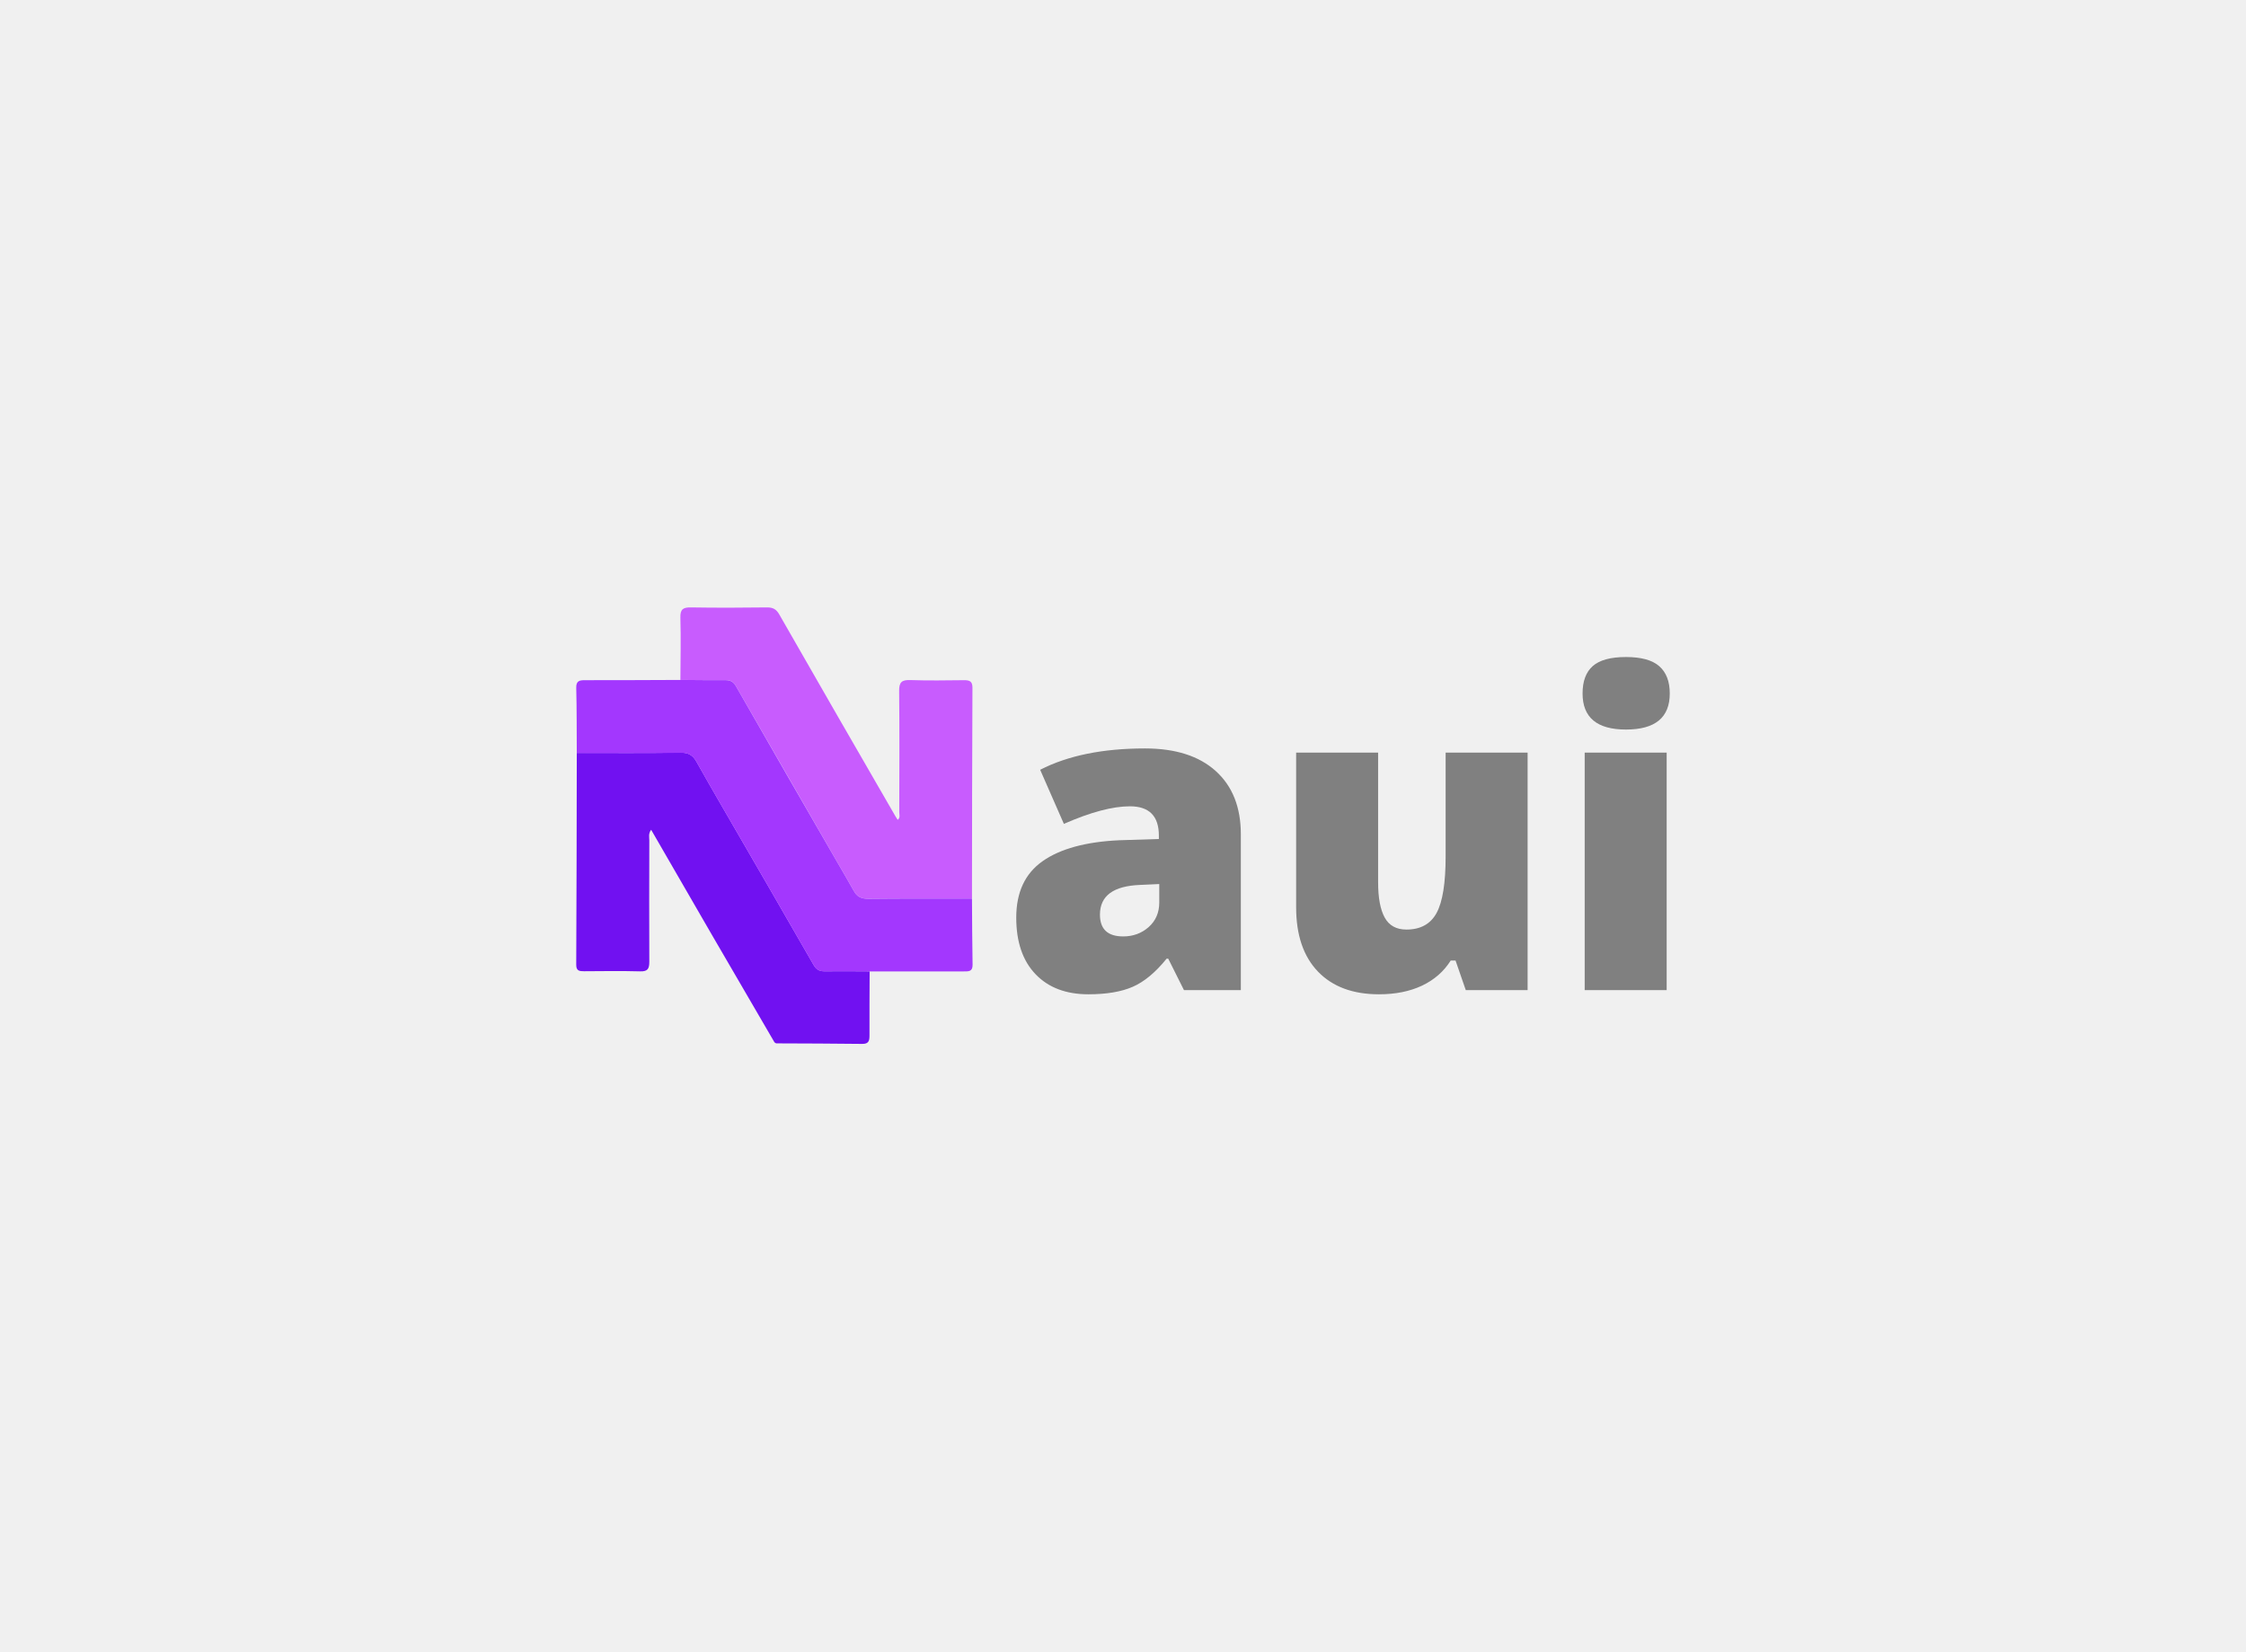
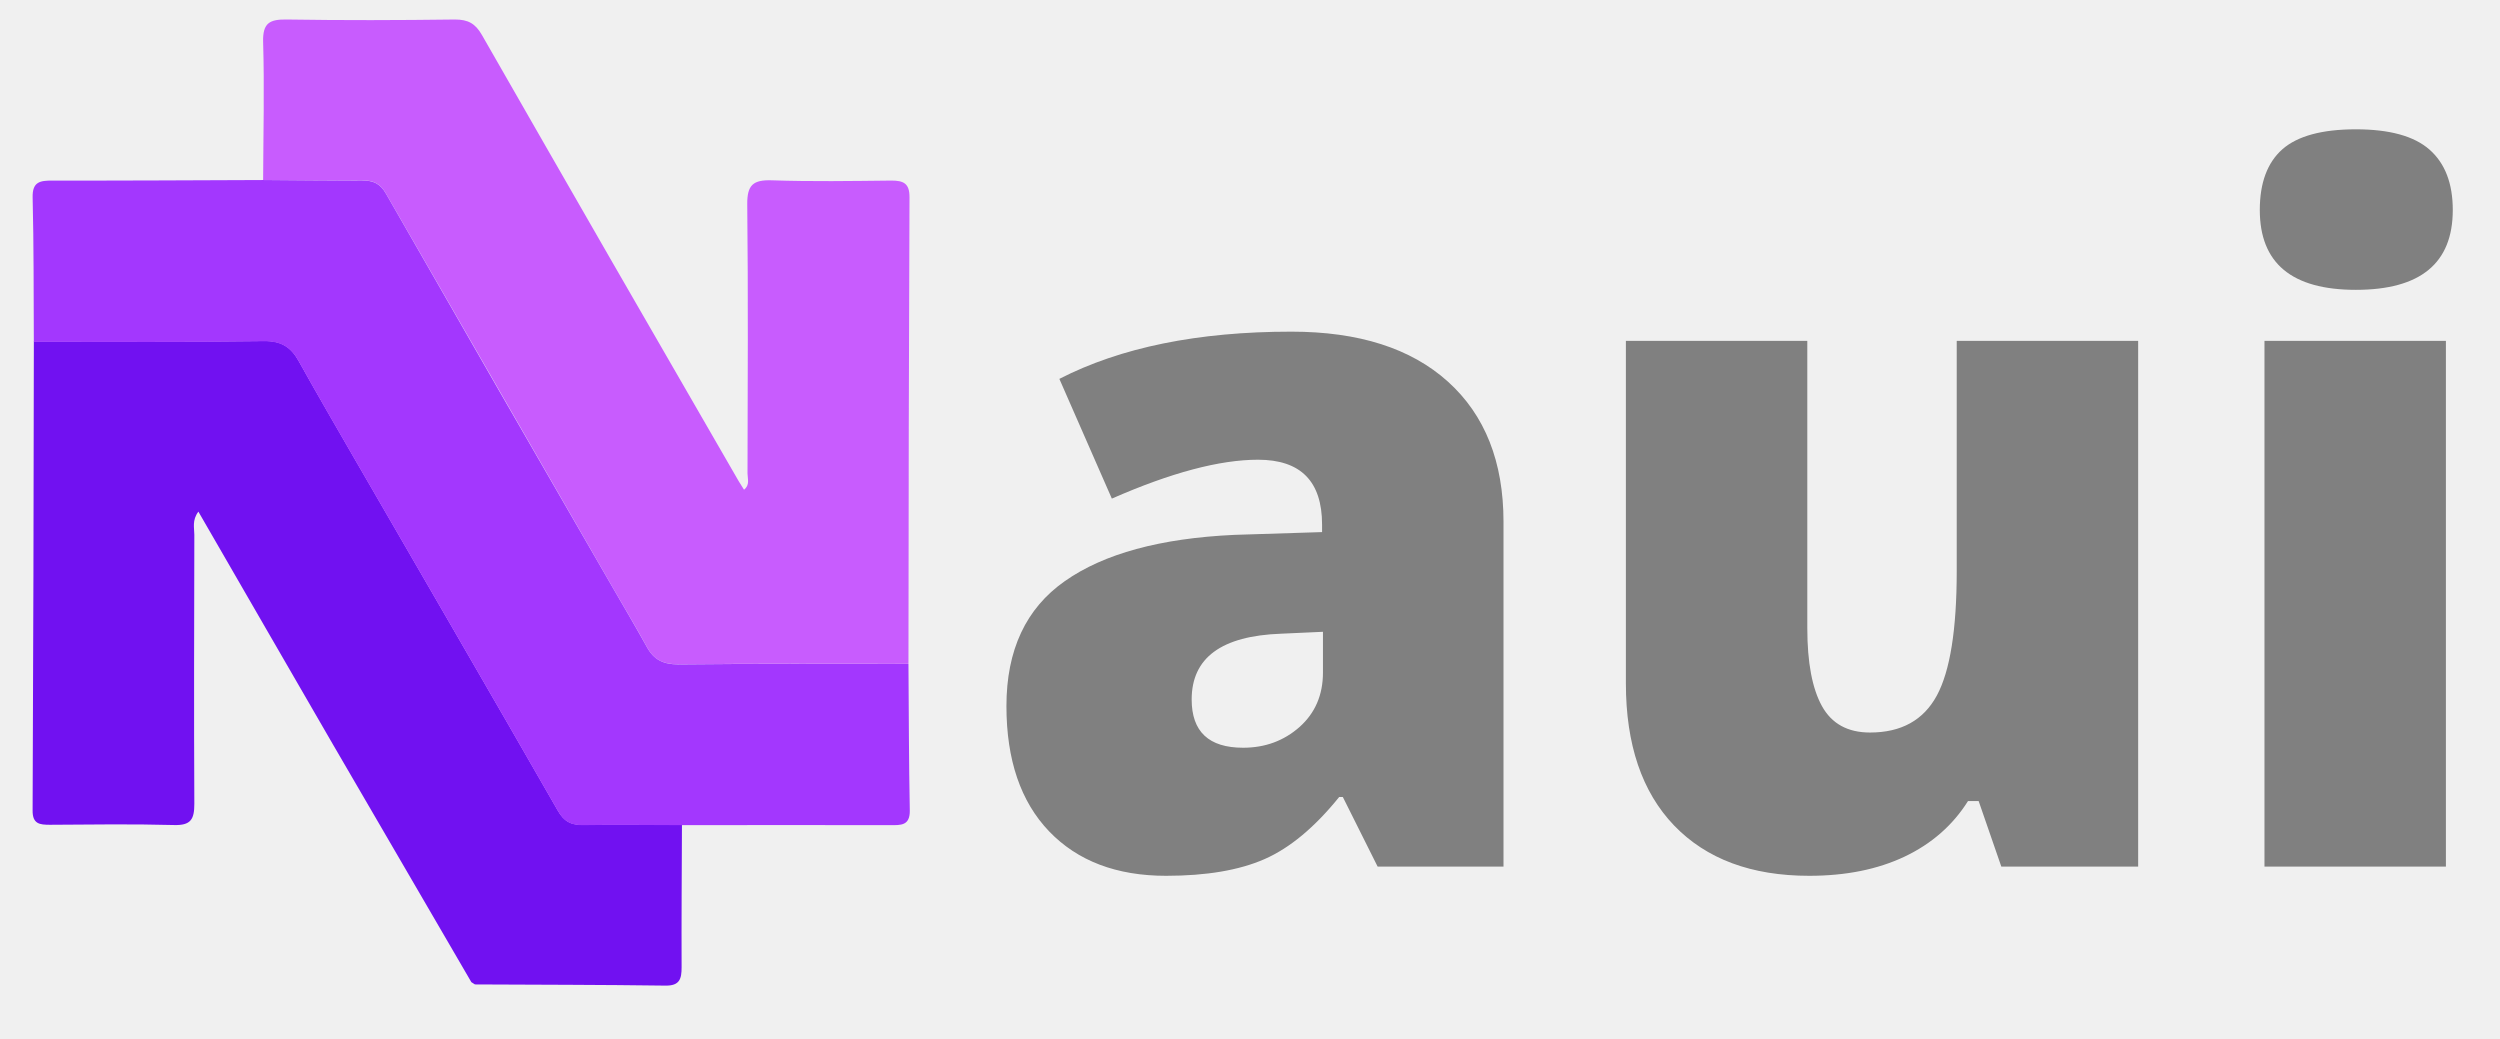
- <svg xmlns="http://www.w3.org/2000/svg" xmlns:ns1="https://boxy-svg.com" data-v-0dd9719b="" version="1.0" width="100%" height="100%" viewBox="0 0 340 250" preserveAspectRatio="xMidYMid meet" color-interpolation-filters="sRGB" style="margin: auto;">
-   <g data-v-0dd9719b="" fill="#808080" class="icon-text-wrapper icon-svg-group iconsvg" transform="matrix(1, 0, 0, 1, 87.23, 91.95853)">
-     <g class="iconsvg-imagesvg" transform="translate(0,0)">
-       <g>
-         <rect fill="#ffffff" fill-opacity="0" stroke-width="2" x="0" y="0" width="60" height="66.083" class="image-rect" />
-         <svg x="0" y="0" width="60" height="66.083" filtersec="colorsb8945840204" class="image-svg-svg primary" style="overflow: visible;">
-           <svg viewBox="-0.011 0.005 303.733 334.527">
-             <path d="M224.83 278.89c-.06 16.43-.19 32.85-.12 49.27 0 4-.63 6.43-5.56 6.37-22-.3-44-.3-66-.41l-1.24-.79-48-82.44c-15.41-26.57-30.74-53.19-46.52-80.48-2.25 3-1.39 5.66-1.4 8.05-.07 31-.16 62.08 0 93.12 0 5.35-1.19 7.51-7 7.35-14.32-.39-28.66-.18-43-.09-3.57 0-6.06-.27-6-5q.35-81.16.43-162.34c26.56 0 53.12.19 79.67-.18 5.91-.08 9.29 2 12 6.85 6.44 11.58 13.1 23 19.73 34.51 23.35 40.38 46.79 80.7 70 121.17 2.18 3.82 4.56 5.1 8.77 5 11.41-.16 22.82.02 34.24.04z" fill="#7111F1" />
-             <path d="M79.81 55.59c.06-15.92.47-31.85 0-47.76-.2-6.7 2.31-7.92 8.27-7.82 19.38.31 38.76.25 58.14 0 4.53 0 7.06 1.35 9.36 5.38q44.25 77.31 88.87 154.43c.53.91 1.12 1.79 1.87 3 2.11-1.64 1.21-3.83 1.21-5.62.07-31 .25-62.1-.09-93.15-.07-6.73 2-8.58 8.55-8.36 13.79.47 27.6.24 41.4.09 4.19 0 6.25 1 6.23 5.74q-.33 80.81-.36 161.6c-26.55 0-53.11-.14-79.66.16-5.21 0-8.48-1.53-10.91-6-3.83-7-7.91-13.78-11.87-20.66q-39.27-68.13-78.46-136.3c-2-3.56-4.47-4.65-8.3-4.61-11.41.13-22.83-.05-34.25-.12z" fill="#C85CFE" />
-             <path d="M79.81 55.59c11.42.07 22.84.25 34.25.16 3.83 0 6.26 1 8.3 4.61q39.08 68.23 78.46 136.3c4 6.88 8 13.7 11.87 20.66 2.43 4.42 5.7 6 10.91 6 26.55-.3 53.11-.15 79.66-.16.13 16.9.14 33.81.46 50.7.1 5.32-3.1 5.12-6.72 5.11q-36.09-.06-72.17 0c-11.42 0-22.84-.2-34.25 0-4.21.08-6.59-1.2-8.77-5-23.19-40.47-46.63-80.79-70-121.17-6.63-11.47-13.29-22.93-19.73-34.51-2.71-4.87-6.09-6.93-12-6.85-26.55.37-53.11.18-79.67.18-.08-16.72 0-33.36-.41-50-.13-5.44 2.57-5.85 6.82-5.84 24.35.04 48.67-.1 72.99-.19z" fill="#A337FE" />
+ <svg xmlns="http://www.w3.org/2000/svg" width="171" height="71" color-interpolation-filters="sRGB" preserveAspectRatio="xMidYMid meet" version="1.0">
+   <g>
+     <g id="svg_3" transform="matrix(1, 0, 0, 1, 87.23, 91.9585)" class="icon-text-wrapper icon-svg-group iconsvg" fill="#808080">
+       <g id="svg_4" class="iconsvg-imagesvg">
+         <g id="svg_5">
+           <rect id="svg_6" class="image-rect" height="66.083" width="60" y="-90.625" x="-85" stroke-width="2" fill-opacity="0" fill="#ffffff" />
+           <svg id="svg_7" class="image-svg-svg primary" filtersec="colorsb8945840204" height="66.083" width="60" y="-90.625" x="-85">
+             <svg id="svg_8" viewBox="-0.011 0.005 303.733 334.527">
+               <path id="svg_9" fill="#7111F1" d="m224.83,278.89c-0.06,16.43 -0.19,32.85 -0.12,49.27c0,4 -0.63,6.43 -5.56,6.37c-22,-0.3 -44,-0.3 -66,-0.41l-1.24,-0.79l-48,-82.44c-15.41,-26.57 -30.74,-53.19 -46.52,-80.48c-2.25,3 -1.39,5.66 -1.4,8.05c-0.07,31 -0.16,62.08 0,93.12c0,5.35 -1.19,7.51 -7,7.35c-14.32,-0.39 -28.66,-0.18 -43,-0.09c-3.57,0 -6.06,-0.27 -6,-5q0.35,-81.16 0.43,-162.34c26.56,0 53.12,0.19 79.67,-0.18c5.91,-0.08 9.29,2 12,6.85c6.44,11.58 13.1,23 19.73,34.51c23.35,40.38 46.79,80.7 70,121.17c2.18,3.82 4.56,5.1 8.77,5c11.41,-0.16 22.82,0.02 34.24,0.04z" />
+               <path id="svg_10" fill="#C85CFE" d="m79.81,55.59c0.06,-15.92 0.47,-31.85 0,-47.76c-0.2,-6.7 2.31,-7.92 8.27,-7.82c19.38,0.31 38.76,0.25 58.14,0c4.53,0 7.06,1.35 9.36,5.38q44.25,77.31 88.87,154.43c0.53,0.91 1.12,1.79 1.87,3c2.11,-1.64 1.21,-3.83 1.21,-5.62c0.07,-31 0.25,-62.1 -0.09,-93.15c-0.07,-6.73 2,-8.58 8.55,-8.36c13.79,0.47 27.6,0.24 41.4,0.09c4.19,0 6.25,1 6.23,5.74q-0.33,80.81 -0.36,161.6c-26.55,0 -53.11,-0.14 -79.66,0.16c-5.21,0 -8.48,-1.53 -10.91,-6c-3.83,-7 -7.91,-13.78 -11.87,-20.66q-39.27,-68.13 -78.46,-136.3c-2,-3.56 -4.47,-4.65 -8.3,-4.61c-11.41,0.13 -22.83,-0.05 -34.25,-0.12z" />
+               <path id="svg_11" fill="#A337FE" d="m79.81,55.59c11.42,0.07 22.84,0.25 34.25,0.16c3.83,0 6.26,1 8.3,4.61q39.08,68.23 78.46,136.3c4,6.88 8,13.7 11.87,20.66c2.43,4.42 5.7,6 10.91,6c26.55,-0.3 53.11,-0.15 79.66,-0.16c0.13,16.9 0.14,33.81 0.46,50.7c0.1,5.32 -3.1,5.12 -6.72,5.11q-36.09,-0.06 -72.17,0c-11.42,0 -22.84,-0.2 -34.25,0c-4.21,0.08 -6.59,-1.2 -8.77,-5c-23.19,-40.47 -46.63,-80.79 -70,-121.17c-6.63,-11.47 -13.29,-22.93 -19.73,-34.51c-2.71,-4.87 -6.09,-6.93 -12,-6.85c-26.55,0.37 -53.11,0.18 -79.67,0.18c-0.08,-16.72 0,-33.36 -0.41,-50c-0.13,-5.44 2.57,-5.85 6.82,-5.84c24.35,0.04 48.67,-0.1 72.99,-0.19z" />
+             </svg>
          </svg>
-         </svg>
+         </g>
      </g>
-     </g>
-     <g transform="matrix(1, 0, 0, 1, 25, 7.511465)">
-       <g data-gra="path-name" fill-rule="" class="tp-name iconsvg-namesvg">
-         <g transform="scale(1)">
-           <g>
-             <path d="M 79.89 0 L 71.28 0 L 68.9 -4.76 L 68.65 -4.76 C 66.977 -2.687 65.273 -1.27 63.54 -0.51 C 61.807 0.25 59.563 0.63 56.81 0.63 C 53.423 0.63 50.757 -0.383 48.81 -2.41 C 46.863 -4.443 45.89 -7.3 45.89 -10.98 C 45.89 -14.813 47.223 -17.663 49.89 -19.53 C 52.557 -21.403 56.42 -22.457 61.48 -22.69 L 67.48 -22.88 L 67.48 -23.39 C 67.48 -26.35 66.02 -27.83 63.1 -27.83 C 60.473 -27.83 57.14 -26.943 53.1 -25.17 L 49.51 -33.36 C 53.703 -35.513 58.993 -36.59 65.38 -36.59 C 69.993 -36.59 73.563 -35.45 76.09 -33.17 C 78.623 -30.883 79.89 -27.687 79.89 -23.58 L 79.89 0 Z M 62.08 -8.13 C 63.58 -8.13 64.867 -8.603 65.94 -9.55 C 67.007 -10.503 67.54 -11.743 67.54 -13.27 L 67.54 -16.06 L 64.68 -15.93 C 60.6 -15.783 58.56 -14.283 58.56 -11.43 C 58.56 -9.23 59.733 -8.13 62.08 -8.13 Z M 123.3 0 L 113.94 0 L 112.39 -4.48 L 111.66 -4.48 C 110.62 -2.827 109.173 -1.56 107.32 -0.68 C 105.473 0.193 103.3 0.63 100.8 0.63 C 96.847 0.63 93.767 -0.517 91.56 -2.81 C 89.36 -5.103 88.26 -8.347 88.26 -12.54 L 88.26 -35.96 L 100.67 -35.96 L 100.67 -16.31 C 100.67 -13.963 101.003 -12.187 101.67 -10.98 C 102.337 -9.773 103.433 -9.17 104.96 -9.17 C 107.093 -9.17 108.617 -10.013 109.53 -11.7 C 110.437 -13.38 110.89 -16.22 110.89 -20.22 L 110.89 -35.96 L 123.3 -35.96 L 123.3 0 Z M 144.35 -35.96 L 144.35 0 L 131.94 0 L 131.94 -35.96 L 144.35 -35.96 Z M 131.62 -44.91 C 131.62 -46.77 132.137 -48.157 133.17 -49.07 C 134.21 -49.977 135.883 -50.43 138.19 -50.43 C 140.497 -50.43 142.177 -49.967 143.23 -49.04 C 144.29 -48.107 144.82 -46.73 144.82 -44.91 C 144.82 -41.27 142.61 -39.45 138.19 -39.45 C 133.81 -39.45 131.62 -41.27 131.62 -44.91 Z" transform="translate(-4.28, 50.43)" />
+       <g id="svg_12" transform="matrix(1, 0, 0, 1, 25, 7.51147)">
+         <g id="svg_13" class="tp-name iconsvg-namesvg" data-gra="path-name">
+           <g id="svg_14" transform="translate(4.375, 0.625) scale(1)">
+             <g id="svg_15">
+               <path id="svg_16" d="m-13.765,-40.82l-8.61,0l-2.38,-4.76l-0.25,0c-1.673,2.073 -3.377,3.49 -5.11,4.25c-1.733,0.76 -3.977,1.14 -6.73,1.14c-3.387,0 -6.053,-1.013 -8,-3.04c-1.947,-2.033 -2.92,-4.89 -2.92,-8.57c0,-3.833 1.333,-6.683 4,-8.55c2.667,-1.873 6.53,-2.927 11.59,-3.16l6,-0.19l0,-0.51c0,-2.96 -1.46,-4.44 -4.38,-4.44c-2.627,0 -5.96,0.887 -10,2.66l-3.59,-8.19c4.193,-2.153 9.483,-3.23 15.87,-3.23c4.613,0 8.183,1.14 10.71,3.42c2.533,2.287 3.8,5.483 3.8,9.59l0,23.58zm-17.81,-8.13c1.5,0 2.787,-0.473 3.86,-1.42c1.067,-0.953 1.6,-2.193 1.6,-3.72l0,-2.79l-2.86,0.13c-4.08,0.147 -6.12,1.647 -6.12,4.5c0,2.2 1.173,3.3 3.52,3.3zm61.22,8.13l-9.36,0l-1.55,-4.48l-0.73,0c-1.04,1.653 -2.487,2.92 -4.34,3.8c-1.847,0.873 -4.02,1.31 -6.52,1.31c-3.953,0 -7.033,-1.147 -9.24,-3.44c-2.2,-2.293 -3.3,-5.537 -3.3,-9.73l0,-23.42l12.41,0l0,19.65c0,2.347 0.333,4.123 1,5.33c0.667,1.207 1.763,1.81 3.29,1.81c2.133,0 3.657,-0.843 4.57,-2.53c0.907,-1.68 1.36,-4.52 1.36,-8.52l0,-15.74l12.41,0l0,35.96zm21.05,-35.96l0,35.96l-12.41,0l0,-35.96l12.41,0zm-12.73,-8.95c0,-1.86 0.517,-3.247 1.55,-4.16c1.04,-0.907 2.713,-1.36 5.02,-1.36c2.307,0 3.987,0.463 5.04,1.39c1.06,0.933 1.59,2.31 1.59,4.13c0,3.64 -2.21,5.46 -6.63,5.46c-4.38,0 -6.57,-1.82 -6.57,-5.46z" />
+             </g>
          </g>
        </g>
      </g>
    </g>
  </g>
-   <defs v-gra="od">
-     <ns1:export>
-       <ns1:file format="svg" />
-     </ns1:export>
-   </defs>
</svg>
